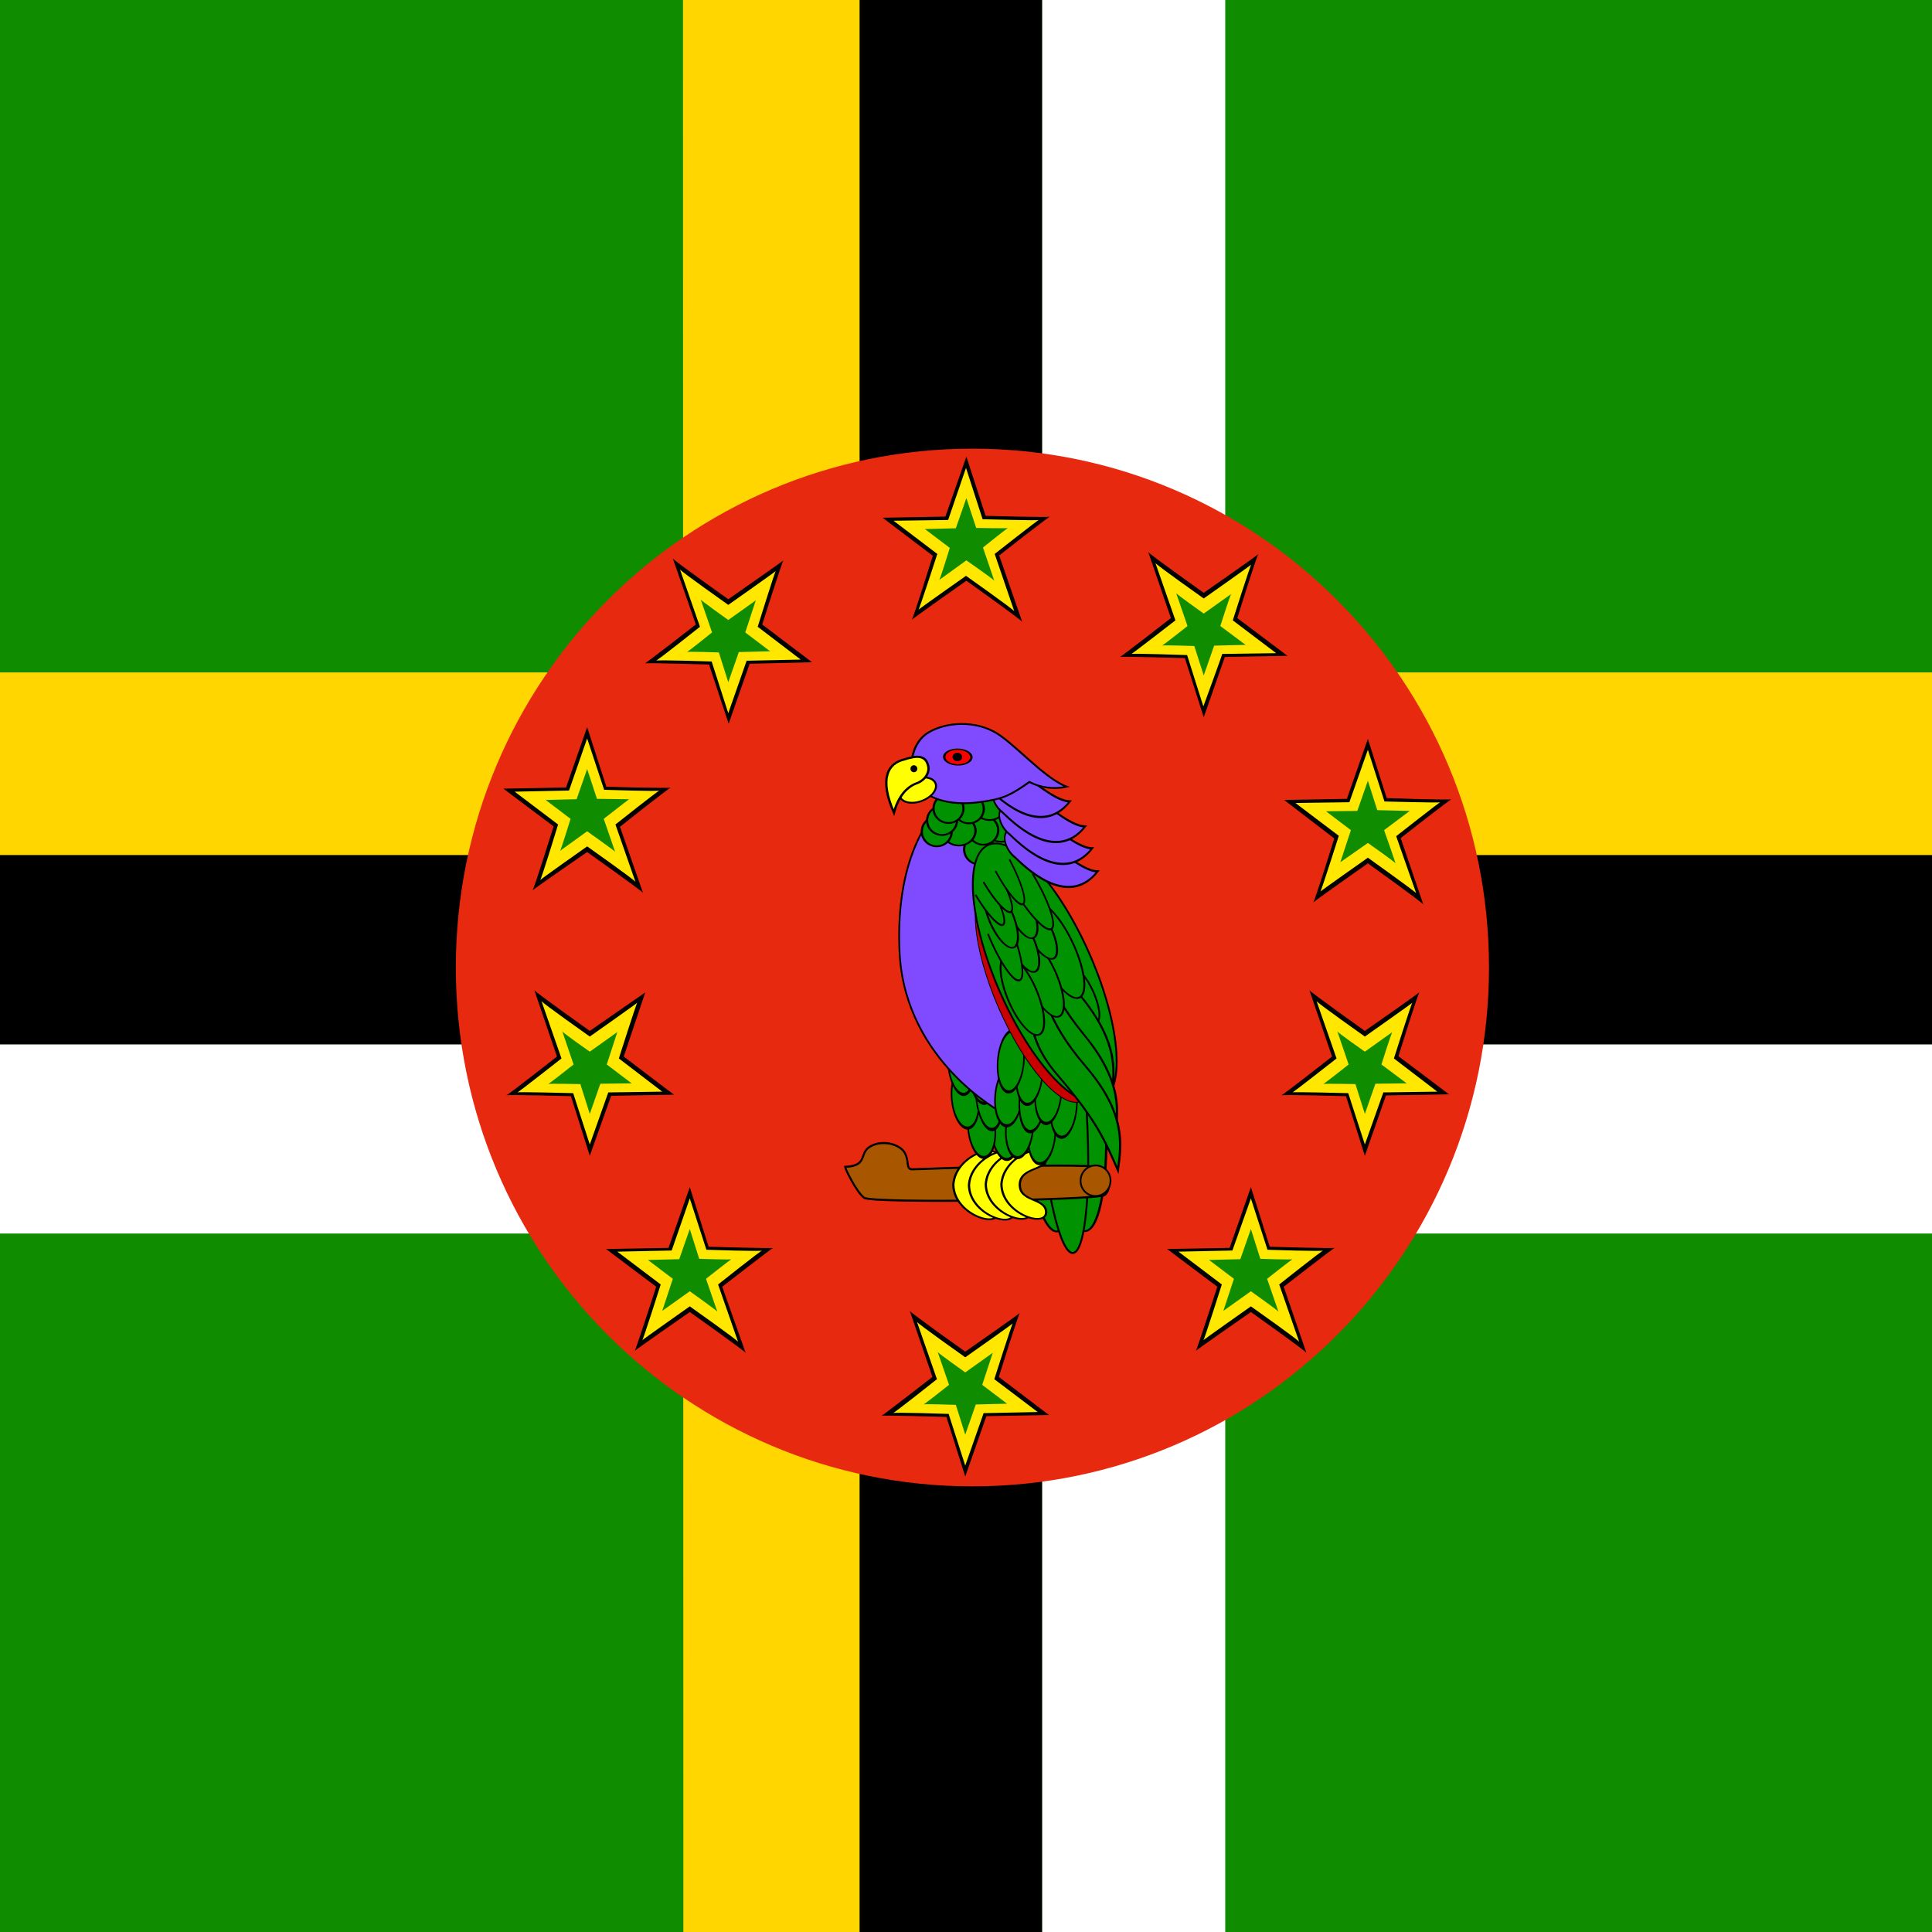
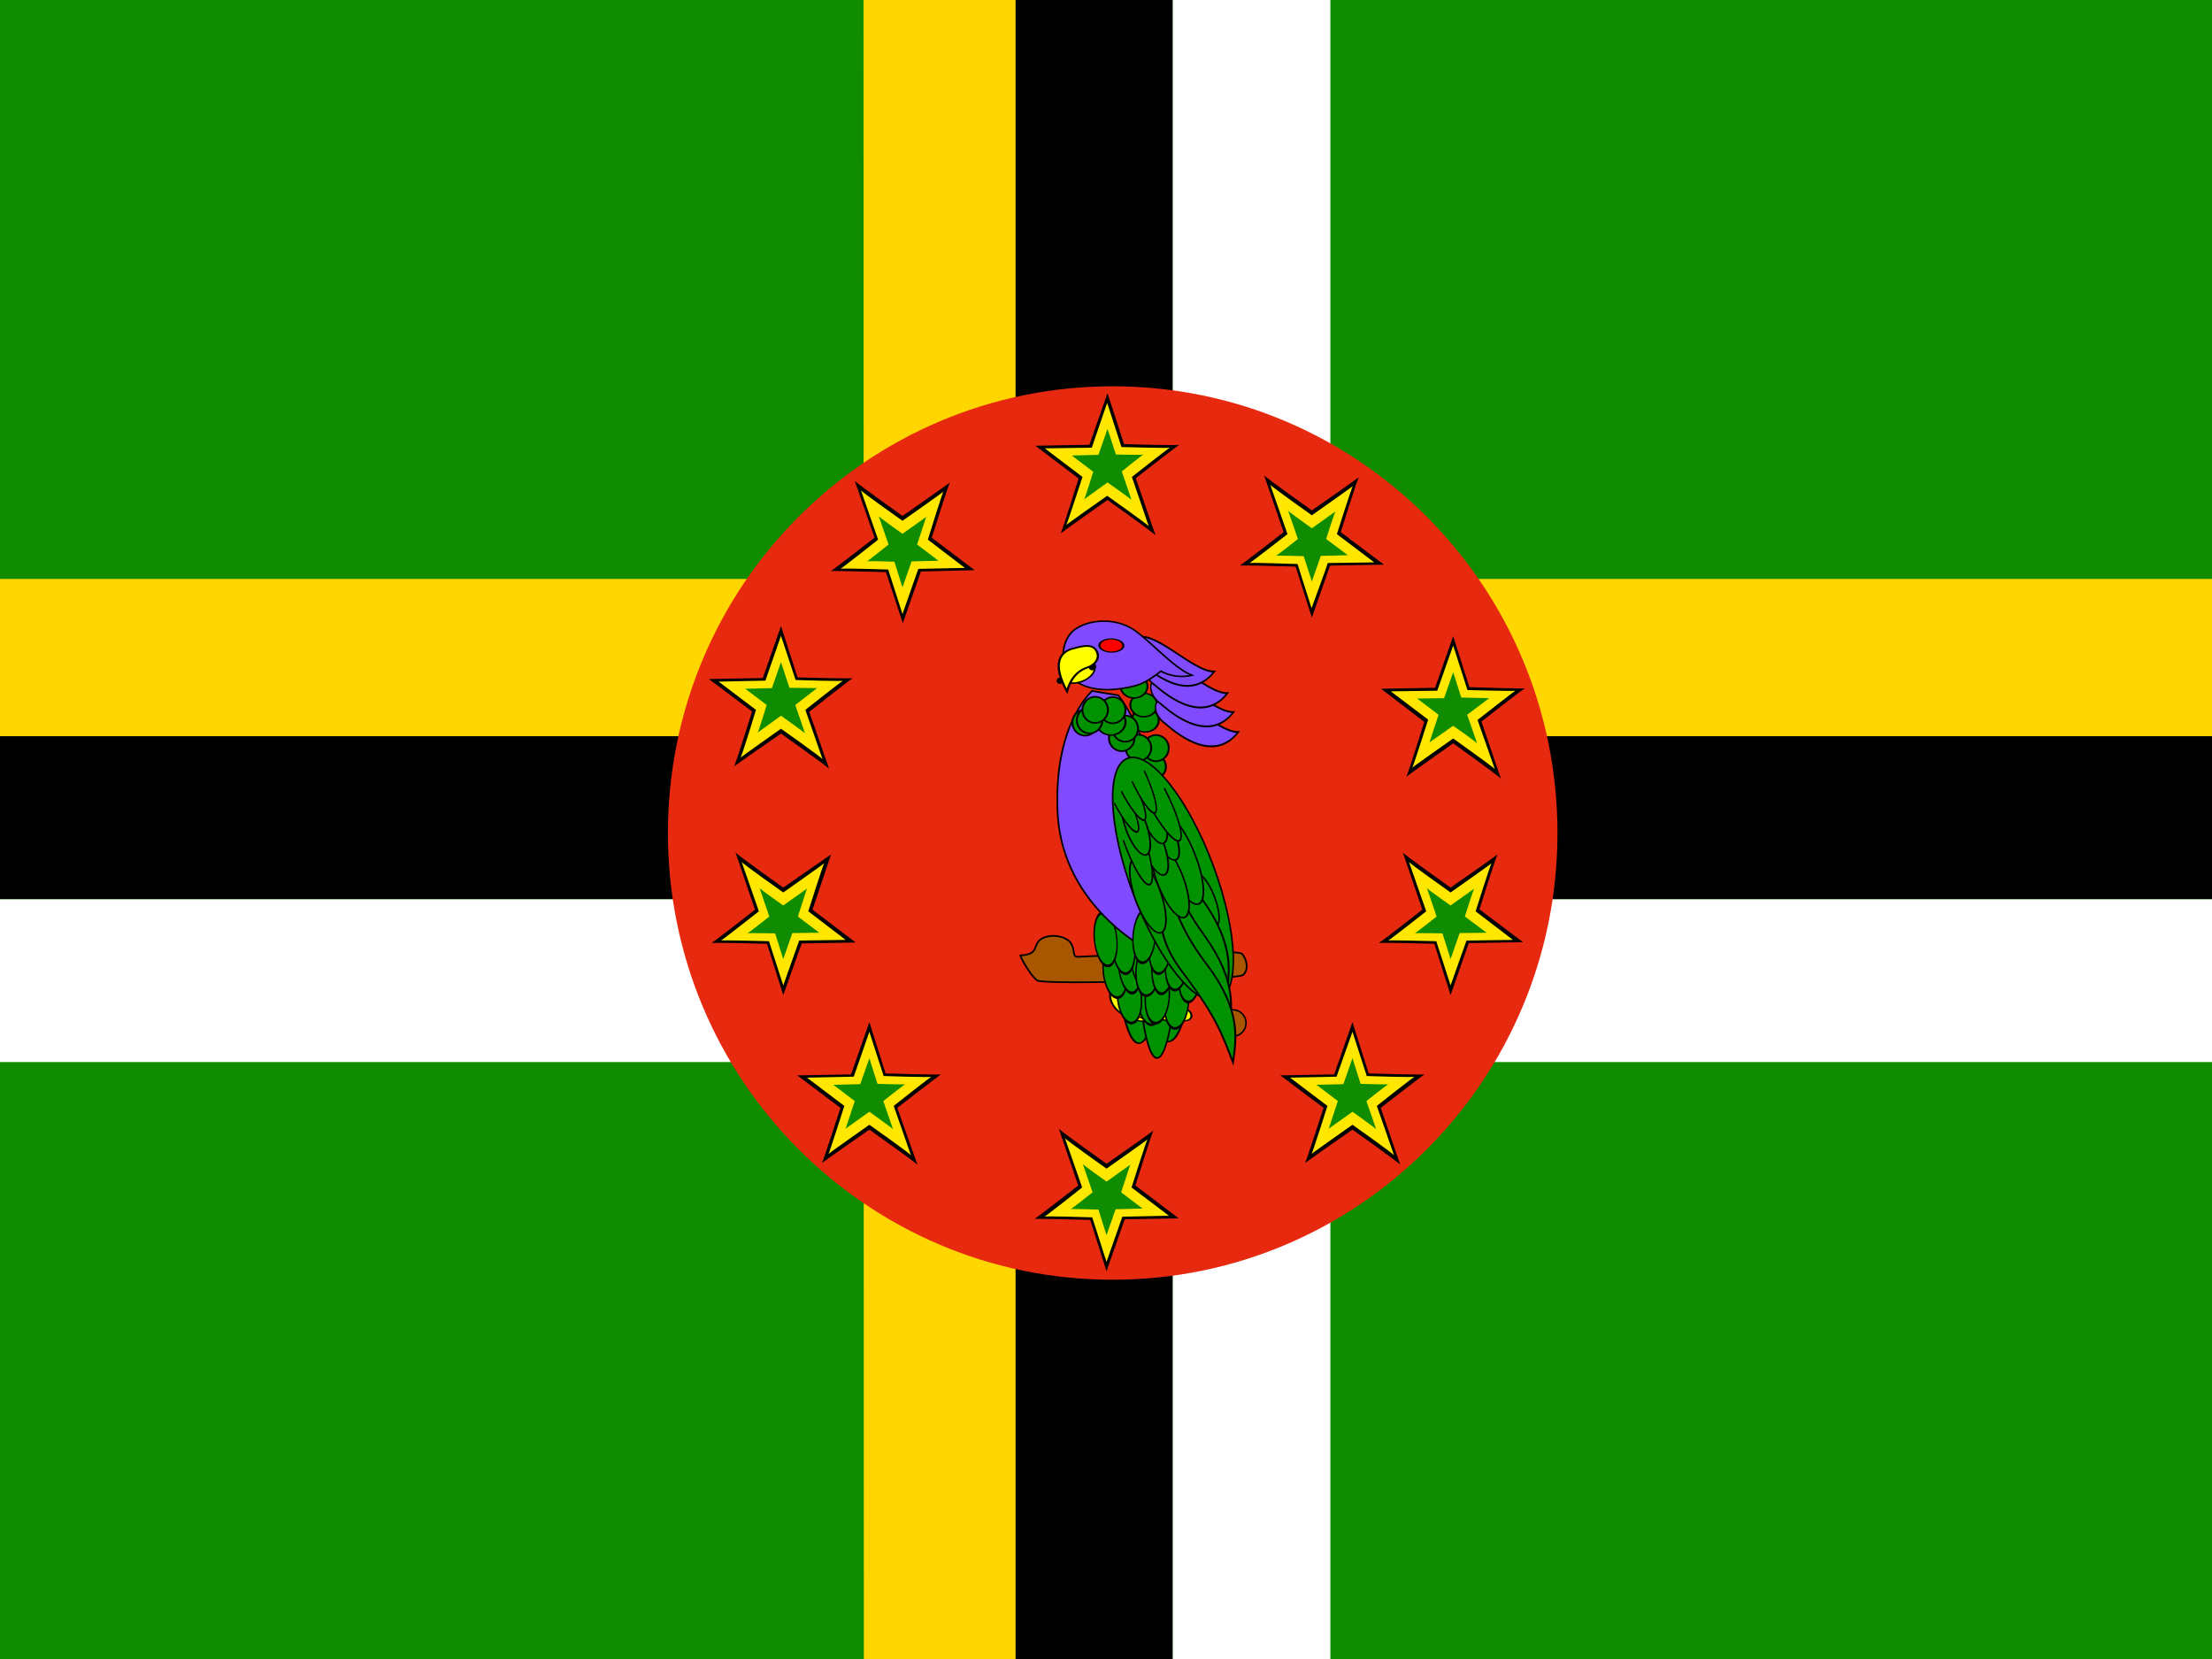
- <svg xmlns="http://www.w3.org/2000/svg" id="flag-icons-dm" viewBox="0 0 512 512">
+ <svg xmlns="http://www.w3.org/2000/svg" id="flag-icons-dm" viewBox="0 0 640 480">
  <defs>
    <clipPath id="a">
-       <path fill-opacity=".7" d="M0 0h512v512H0z" />
+       <path fill-opacity=".7" d="M-85 0h682.7v512H-85z" />
    </clipPath>
  </defs>
-   <g fill-rule="evenodd" clip-path="url(#a)">
+   <g fill-rule="evenodd" clip-path="url(#a)" transform="translate(79.7) scale(.94)">
    <path fill="#108c00" d="M-258.3 0H769.2v512H-258.3z" />
    <path fill="#ffd600" d="M-260 178.2H772.6v50.1H-260z" />
    <path fill="#ffd600" d="M181 0h48.5v512h-48.4z" />
    <path d="M227.8 0h48.4v512h-48.4z" />
    <path d="M-260 226.6H772.6v50.2H-260z" />
    <path fill="#fff" d="M-260 276.8H772.6v50.1H-260z" />
    <path fill="#fff" d="M276.2 0h48.5v512h-48.5z" />
    <rect width="273.8" height="275" x="-394.6" y="-393.9" fill="#e72910" ry="137.5" transform="scale(-1)" />
    <g stroke-width="1pt">
      <path d="m250.5 137 5.6-16 5.1 15.7s17.1.5 17.1.2-13.5 10.3-13.5 10.3l6.1 17.6c-.2-.5-14.8-10.9-14.8-10.9s-14.8 10.4-14.5 10.4 5.6-17 5.6-17l-13.3-10.1 16.6-.3z" />
      <path fill="#ffe700" d="M251.3 137.7 256 124l4.4 13.6s14.9.4 14.9.2-11.7 9-11.7 9l5.2 15.2c-.2-.5-12.8-9.4-12.8-9.4s-12.8 9-12.6 9 5-14.8 5-14.8l-11.6-8.8 14.4-.2z" />
      <path fill="#108c00" d="m253.3 140 2.8-8 2.6 7.9s8.5.2 8.5 0-6.7 5.2-6.7 5.2l3 8.8c-.1-.3-7.4-5.4-7.4-5.4l-7.2 5.2c.2 0 2.8-8.5 2.8-8.5l-6.6-5 8.2-.2z" />
    </g>
    <g stroke-width="1pt">
      <path d="m356.9 211.8 5.6-16 5 15.7s17.2.6 17.2.3-13.5 10.3-13.5 10.3l6 17.6c-.2-.5-14.7-10.9-14.7-10.9s-14.8 10.4-14.5 10.4 5.6-17 5.6-17L340.3 212l16.6-.3z" />
      <path fill="#ffe700" d="m357.6 212.6 4.9-13.9 4.4 13.7s14.8.4 14.8.2-11.7 9-11.7 9l5.3 15.1c-.2-.4-12.8-9.4-12.8-9.4s-12.8 9-12.6 9 4.9-14.8 4.9-14.8l-11.5-8.7 14.3-.2z" />
      <path fill="#108c00" d="m359.7 214.9 2.8-8 2.5 7.8 8.6.2-6.8 5.1s3.2 9 3 8.8c0-.3-7.3-5.4-7.3-5.4l-7.3 5.1 2.8-8.5-6.6-5 8.3-.1z" />
    </g>
    <g stroke-width="1pt">
      <path d="m325.9 330.6 5.6-16 5 15.8s17.2.5 17.2.3-13.5 10.3-13.5 10.3l6 17.5c-.2-.5-14.7-10.8-14.7-10.8S316.7 358 316.9 358s5.7-17 5.7-17l-13.3-10 16.6-.3z" />
      <path fill="#ffe700" d="m326.6 331.4 4.9-13.8 4.4 13.6s14.8.5 14.8.2-11.7 9-11.7 9l5.3 15.2c-.2-.5-12.8-9.4-12.8-9.4s-12.8 9-12.6 9 4.9-14.8 4.9-14.8l-11.5-8.7 14.3-.3z" />
      <path fill="#108c00" d="m328.7 333.7 2.8-8 2.5 7.9s8.6.3 8.6.1-6.8 5.2-6.8 5.2l3 8.7c0-.2-7.3-5.4-7.3-5.4l-7.3 5.2 2.8-8.5-6.6-5 8.3-.2z" />
    </g>
    <g stroke-width="1pt">
      <path d="m177.2 330.6 5.6-16 5 15.8s17.1.5 17.1.3-13.5 10.3-13.5 10.3l6.2 17.5c-.3-.5-14.8-10.8-14.8-10.8S168 358 168.2 358s5.7-17 5.7-17l-13.3-10 16.6-.3z" />
      <path fill="#ffe700" d="m178 331.4 4.8-13.8 4.4 13.6s14.8.5 14.8.2-11.7 9-11.7 9l5.3 15.2c-.2-.5-12.8-9.4-12.8-9.4s-12.8 9-12.6 9 4.9-14.8 4.9-14.8l-11.5-8.7 14.3-.3z" />
      <path fill="#108c00" d="m180 333.7 2.8-8 2.5 7.9s8.6.3 8.6.1-6.8 5.2-6.8 5.2l3 8.7c0-.2-7.3-5.4-7.3-5.4l-7.3 5.2 2.8-8.5-6.6-5 8.3-.2z" />
    </g>
    <g stroke-width="1pt">
      <path d="m150 208.7 5.6-16 5.1 15.8s17.1.5 17.1.2-13.5 10.4-13.5 10.4l6.1 17.5c-.3-.5-14.8-10.8-14.8-10.8S140.8 236 141.1 236s5.6-17 5.6-17l-13.3-10 16.6-.3z" />
      <path fill="#ffe700" d="m150.8 209.5 4.8-13.8 4.5 13.6s14.7.5 14.7.2-11.7 9-11.7 9l5.3 15.2c-.2-.5-12.8-9.4-12.8-9.4s-12.8 9-12.5 9 4.8-14.8 4.8-14.8l-11.5-8.7 14.4-.3z" />
      <path fill="#108c00" d="m152.8 211.8 2.8-8 2.6 7.9 8.5.1-6.7 5.2 3 8.7c-.1-.2-7.4-5.4-7.4-5.4l-7.2 5.2c.2 0 2.8-8.5 2.8-8.5l-6.6-5 8.2-.2z" />
    </g>
    <g stroke-width="1pt">
      <path d="m324.6 174.1-5.6 16-5-15.7s-17.2-.5-17.2-.3 13.5-10.3 13.5-10.3l-6-17.5c.2.5 14.7 10.8 14.7 10.8s14.8-10.3 14.5-10.3-5.6 17-5.6 17l13.3 10-16.6.3z" />
      <path fill="#ffe700" d="M323.9 173.3c0 .3-5 13.9-5 13.9l-4.3-13.6s-14.8-.5-14.8-.3 11.7-8.9 11.7-8.9l-5.3-15.2c.2.5 12.8 9.4 12.8 9.4s12.8-9 12.6-9-4.9 14.8-4.9 14.8l11.5 8.7-14.4.2z" />
      <path fill="#108c00" d="m321.8 171-2.8 8-2.5-7.8s-8.6-.3-8.6-.1 6.8-5.2 6.8-5.2l-3-8.7c0 .2 7.3 5.4 7.3 5.4l7.3-5.2c-.2 0-2.9 8.5-2.9 8.5l6.7 5-8.3.2z" />
    </g>
    <g stroke-width="1pt">
      <path d="m367.3 290.3-5.6 16-5-15.8s-17.2-.5-17.2-.2S353 280 353 280l-6-17.6c.2.5 14.7 10.8 14.7 10.8s14.8-10.3 14.5-10.3-5.6 17-5.6 17L384 290l-16.6.3z" />
      <path fill="#ffe700" d="m366.6 289.5-4.9 13.8-4.4-13.6s-14.8-.4-14.8-.2 11.7-9 11.7-9l-5.3-15.2c.2.5 12.8 9.4 12.8 9.4s12.8-9 12.6-9-4.9 14.8-4.9 14.8l11.5 8.8-14.4.2z" />
      <path fill="#108c00" d="m364.5 287.2-2.8 8-2.5-7.9s-8.6-.2-8.6 0 6.8-5.2 6.8-5.2l-3-8.8c0 .3 7.3 5.4 7.3 5.4l7.3-5.2c-.2 0-2.9 8.6-2.9 8.6l6.7 5-8.3.1z" />
    </g>
    <g stroke-width="1pt">
      <path d="m261.4 375.3-5.6 16-5-15.8s-17.2-.5-17.2-.3 13.5-10.3 13.5-10.3l-6-17.5c.2.5 14.7 10.8 14.7 10.8s14.8-10.3 14.5-10.3-5.6 17-5.6 17L278 375l-16.6.3z" />
      <path fill="#ffe700" d="m260.7 374.4-4.9 14-4.4-13.7s-14.8-.5-14.8-.2 11.7-9 11.7-9l-5.3-15.2c.2.5 12.8 9.4 12.8 9.4s12.8-9 12.6-9-4.9 14.8-4.9 14.8l11.5 8.7-14.3.3z" />
      <path fill="#108c00" d="m258.6 372.2-2.8 8-2.5-7.9s-8.6-.3-8.6-.1 6.8-5.2 6.8-5.2l-3-8.7c0 .2 7.3 5.4 7.3 5.4l7.3-5.2-2.8 8.5 6.6 5-8.3.2z" />
    </g>
    <g stroke-width="1pt">
      <path d="m162 290.3-5.7 16-5-15.8s-17.2-.5-17.2-.2 13.5-10.3 13.5-10.3l-6-17.6c.2.5 14.7 10.8 14.7 10.8L171 263l-5.7 17 13.3 10.1-16.6.3z" />
      <path fill="#ffe700" d="m161.2 289.5-4.9 13.8-4.4-13.6s-14.8-.4-14.8-.2 11.7-9 11.7-9l-5.3-15.2c.2.5 12.8 9.4 12.8 9.4s12.8-9 12.6-9-4.9 14.8-4.9 14.8l11.5 8.8-14.3.2z" />
      <path fill="#108c00" d="m159.1 287.2-2.8 8-2.5-7.9s-8.6-.2-8.6 0 6.8-5.2 6.8-5.2l-3-8.8c0 .3 7.3 5.4 7.3 5.4l7.3-5.2-2.8 8.6 6.6 5-8.3.1z" />
    </g>
    <g stroke-width="1pt">
      <path d="m198.7 175.8-5.6 16-5.2-15.7s-17-.5-17-.3 13.5-10.3 13.5-10.3l-6.1-17.5c.2.5 14.7 10.8 14.7 10.8s14.8-10.3 14.6-10.3-5.6 17-5.6 17l13.2 10-16.5.4z" />
      <path fill="#ffe700" d="m197.9 175-4.9 14-4.4-13.7s-14.8-.5-14.8-.2 11.7-9 11.7-9l-5.3-15.2c.2.5 12.8 9.4 12.8 9.4s12.8-9 12.6-9-4.8 14.8-4.8 14.8l11.4 8.7-14.3.3z" />
      <path fill="#108c00" d="m195.8 172.8-2.8 8-2.5-7.9s-8.5-.3-8.5-.1 6.7-5.2 6.7-5.2l-3-8.7c0 .2 7.3 5.4 7.3 5.4l7.3-5.2-2.8 8.5 6.6 5-8.3.2z" />
    </g>
-     <g transform="translate(-250.6 359.4) scale(1.036)">
-       <g fill="#009200" stroke="#000" stroke-width="2.5" transform="matrix(.164 -.016 .012 .184 429.8 -215.6)">
-         <ellipse cx="680.2" cy="586.1" rx="30.8" ry="189.8" transform="matrix(1.405 -.006 .008 1 -534.3 263.7)" />
-         <ellipse cx="680.2" cy="586.1" rx="30.8" ry="189.8" transform="matrix(1.486 -.006 .01 1 -547.2 267)" />
-         <ellipse cx="680.2" cy="586.1" rx="30.8" ry="189.8" transform="matrix(1.19 -.006 .007 1.105 -365 214.1)" />
+     <g transform="matrix(1.04 0 0 1.04 -250.6 359.4)">
+       <g fill="#009200" stroke="#000" stroke-width="2.5" transform="matrix(.16 -.02 0 .18 429.8 -215.6)">
+         <ellipse cx="680.2" cy="586.1" rx="30.8" ry="189.8" transform="matrix(1.4 0 0 1 -534.3 263.7)" />
+         <ellipse cx="680.2" cy="586.1" rx="30.8" ry="189.8" transform="matrix(1.5 0 0 1 -547.2 267)" />
+         <ellipse cx="680.2" cy="586.1" rx="30.8" ry="189.8" transform="matrix(1.2 0 0 1.1 -365 214.1)" />
      </g>
      <g stroke="#000" transform="translate(72.9 -9.8)">
-         <path fill="#a95600" stroke-width="2.5" d="M238.3 971.8c30-1.7 16.7-16.7 31.7-25s36.6-3.3 43.3 6.7c6.6 10 1.6 20 10 20 8.3 0 234.5-12.7 242.8-4.4 8.4 8.3 10 25 1.7 31.6s-294.5 14.4-304.5 7.7c-10-6.6-25-35-25-36.6z" transform="matrix(.202 .003 -.004 .214 340.9 -247.3)" />
-         <path fill="#ff0" stroke-width="3.9" d="M529.6 405.5c0 40 45.6 27.8 46.8 61.2-.7 35.4-76.7 3.5-78.6-61.2 1.9-64.8 75-98 76.7-61 1.2 30.6-45 21-45 61z" transform="matrix(.148 .002 -.003 .115 340.4 -81.7)" />
-         <path fill="#ff0" stroke-width="3.9" d="M529.6 405.5c0 40 45.6 27.8 46.8 61.2-.7 35.4-76.7 3.5-78.6-61.2 1.9-64.8 75-98 76.7-61 1.2 30.6-45 21-45 61z" transform="matrix(.148 .002 -.003 .115 344.4 -81.6)" />
-         <path fill="#ff0" stroke-width="3.9" d="M529.6 405.5c0 40 45.6 27.8 46.8 61.2-.7 35.4-76.7 3.5-78.6-61.2 1.9-64.8 75-98 76.7-61 1.2 30.6-45 21-45 61z" transform="matrix(.148 .002 -.003 .115 348.7 -81.8)" />
-         <path fill="#ff0" stroke-width="3.9" d="M529.6 405.5c0 40 45.6 27.8 46.8 61.2-.7 35.4-76.7 3.5-78.6-61.2 1.9-64.8 75-98 76.7-61 1.2 30.6-45 21-45 61z" transform="matrix(.148 .002 -.003 .115 352.7 -81.8)" />
-         <ellipse cx="478.4" cy="-41.1" fill="#a95600" stroke-width=".4" rx="3.5" ry="3.4" transform="matrix(1.095 .016 -.024 1.154 -75.6 4.7)" />
+         <path fill="#a95600" stroke-width=".5" d="M388.5-53c6-.3 3.4-3.3 6.4-5 3-1.6 7.3-.6 8.6 1.4 1.3 2 .3 4 2 4s47-2.5 48.6-.9c1.6 1.7 2 5 .3 6.3-1.6 1.4-58.9 3-60.9 1.6s-5-7-5-7.4z" />
+         <path fill="#ff0" stroke-width="3.9" d="M529.6 405.5c0 40 45.6 27.8 46.8 61.2-.7 35.4-76.7 3.5-78.6-61.2 1.9-64.8 75-98 76.7-61 1.2 30.6-45 21-45 61z" transform="matrix(.15 0 0 .1 340.4 -81.7)" />
+         <path fill="#ff0" stroke-width="3.9" d="M529.6 405.5c0 40 45.6 27.8 46.8 61.2-.7 35.4-76.7 3.5-78.6-61.2 1.9-64.8 75-98 76.7-61 1.2 30.6-45 21-45 61z" transform="matrix(.15 0 0 .1 344.4 -81.6)" />
+         <path fill="#ff0" stroke-width="3.9" d="M529.6 405.5c0 40 45.6 27.8 46.8 61.2-.7 35.4-76.7 3.5-78.6-61.2 1.9-64.8 75-98 76.7-61 1.2 30.6-45 21-45 61z" transform="matrix(.15 0 0 .1 348.7 -81.8)" />
+         <path fill="#ff0" stroke-width="3.9" d="M529.6 405.5c0 40 45.6 27.8 46.8 61.2-.7 35.4-76.7 3.5-78.6-61.2 1.9-64.8 75-98 76.7-61 1.2 30.6-45 21-45 61z" transform="matrix(.15 0 0 .1 352.7 -81.8)" />
+         <ellipse cx="478.4" cy="-41.1" fill="#a95600" stroke-width=".4" rx="3.5" ry="3.4" transform="matrix(1.1 .02 -.02 1.15 -75.6 4.7)" />
      </g>
      <g fill="#009200" stroke="#000" stroke-width="2.5" transform="rotate(-5.8 688.4 -625.2)">
-         <ellipse cx="427.1" cy="905" rx="20.8" ry="24.1" transform="matrix(.166 -.008 .002 .315 369.8 -361.6)" />
-         <ellipse cx="427.1" cy="905" rx="20.8" ry="24.1" transform="matrix(.166 -.008 .002 .315 364 -362.7)" />
-         <ellipse cx="427.1" cy="905" rx="20.8" ry="24.1" transform="matrix(.166 -.008 .002 .315 360.6 -370.6)" />
-         <ellipse cx="427.1" cy="905" rx="20.8" ry="24.1" transform="matrix(.16 -.01 .002 .348 369.3 -399.4)" />
-         <ellipse cx="427.1" cy="905" rx="20.8" ry="24.1" transform="matrix(.16 -.008 .002 .326 377.4 -379)" />
-         <ellipse cx="427.1" cy="905" rx="20.8" ry="24.1" transform="matrix(.16 -.008 .002 .326 373.2 -382.2)" />
-         <ellipse cx="427.1" cy="905" rx="20.8" ry="24.1" transform="matrix(.16 -.008 .002 .326 368 -386.7)" />
-         <ellipse cx="427.1" cy="905" rx="20.8" ry="24.1" transform="matrix(.16 -.008 .002 .326 363 -389.5)" />
+         <ellipse cx="427.1" cy="905" rx="20.8" ry="24.1" transform="matrix(.17 0 0 .32 369.8 -361.6)" />
+         <ellipse cx="427.1" cy="905" rx="20.8" ry="24.1" transform="matrix(.17 0 0 .32 364 -362.7)" />
+         <ellipse cx="427.1" cy="905" rx="20.8" ry="24.1" transform="matrix(.17 0 0 .32 360.6 -370.6)" />
+         <ellipse cx="427.1" cy="905" rx="20.8" ry="24.1" transform="matrix(.16 0 0 .35 369.3 -399.4)" />
+         <ellipse cx="427.1" cy="905" rx="20.8" ry="24.1" transform="matrix(.16 0 0 .33 377.4 -379)" />
+         <ellipse cx="427.1" cy="905" rx="20.8" ry="24.1" transform="matrix(.16 0 0 .33 373.2 -382.2)" />
+         <ellipse cx="427.1" cy="905" rx="20.8" ry="24.1" transform="matrix(.16 0 0 .33 368 -386.7)" />
+         <ellipse cx="427.1" cy="905" rx="20.8" ry="24.1" transform="matrix(.16 0 0 .33 363 -389.5)" />
      </g>
-       <path fill="#804bff" stroke="#000" stroke-width="2.5" d="M173.2 346.4s-54.2 64.9-21.3 208.8C186 699.8 331 745 331 745s26.5-47.5 1.7-164c-40-170-116.1-234.6-116.1-234.6h-43.3z" transform="matrix(.177 .032 -.03 .182 461.8 -208.6)" />
+       <path fill="#804bff" stroke="#000" stroke-width=".5" d="M482.6-141s-11.7 10-10.1 36.9c1.8 27 26.5 39.5 26.5 39.5s6.2-7.7 5.2-29.5c-2-31.8-13.8-45.7-13.8-45.7l-7.8-1.3z" />
      <g fill="#009200" stroke="#000" stroke-width="2.5" transform="rotate(4.5 181 769.9)">
-         <ellipse cx="427.1" cy="905" rx="20.8" ry="24.1" transform="matrix(.166 -.008 .002 .315 369.8 -361.6)" />
-         <ellipse cx="427.1" cy="905" rx="20.8" ry="24.1" transform="matrix(.166 -.008 .002 .315 364 -362.7)" />
-         <ellipse cx="427.1" cy="905" rx="20.8" ry="24.1" transform="matrix(.166 -.008 .002 .315 360.6 -370.6)" />
-         <ellipse cx="427.1" cy="905" rx="20.8" ry="24.1" transform="matrix(.16 -.01 .002 .348 369.3 -399.4)" />
-         <ellipse cx="427.1" cy="905" rx="20.8" ry="24.1" transform="matrix(.16 -.008 .002 .326 377.4 -379)" />
-         <ellipse cx="427.1" cy="905" rx="20.8" ry="24.1" transform="matrix(.16 -.008 .002 .326 373.2 -382.2)" />
-         <ellipse cx="427.1" cy="905" rx="20.8" ry="24.1" transform="matrix(.16 -.008 .002 .326 368 -386.7)" />
-         <ellipse cx="427.1" cy="905" rx="20.8" ry="24.1" transform="matrix(.16 -.008 .002 .326 363 -389.5)" />
+         <ellipse cx="427.1" cy="905" rx="20.8" ry="24.1" transform="matrix(.17 0 0 .32 369.8 -361.6)" />
+         <ellipse cx="427.1" cy="905" rx="20.8" ry="24.1" transform="matrix(.17 0 0 .32 364 -362.7)" />
+         <ellipse cx="427.1" cy="905" rx="20.8" ry="24.1" transform="matrix(.17 0 0 .32 360.6 -370.6)" />
+         <ellipse cx="427.1" cy="905" rx="20.8" ry="24.1" transform="matrix(.16 0 0 .35 369.3 -399.4)" />
+         <ellipse cx="427.1" cy="905" rx="20.8" ry="24.1" transform="matrix(.16 0 0 .33 377.4 -379)" />
+         <ellipse cx="427.1" cy="905" rx="20.8" ry="24.1" transform="matrix(.16 0 0 .33 373.2 -382.2)" />
+         <ellipse cx="427.1" cy="905" rx="20.8" ry="24.1" transform="matrix(.16 0 0 .33 368 -386.7)" />
+         <ellipse cx="427.1" cy="905" rx="20.8" ry="24.1" transform="matrix(.16 0 0 .33 363 -389.5)" />
      </g>
-       <ellipse cx="624.4" cy="606.1" fill="#c90000" stroke="#000" stroke-width="1pt" rx="58.3" ry="186.5" transform="matrix(.157 -.06 .064 .148 369.6 -145)" />
+       <ellipse cx="624.4" cy="606.1" fill="#c90000" stroke="#000" stroke-width="1pt" rx="58.3" ry="186.5" transform="matrix(.16 -.06 .06 .15 369.6 -145)" />
      <g fill="#009200" stroke="#000" transform="rotate(1 242.4 -1957.8)">
-         <ellipse cx="218.1" cy="356.8" stroke-width="1.5" rx="10.8" ry="12.9" transform="matrix(.395 0 0 .293 445 -230.5)" />
-         <ellipse cx="218.1" cy="356.8" stroke-width="1.6" rx="10.8" ry="12.9" transform="matrix(.354 0 0 .293 457.2 -236)" />
-         <ellipse cx="218.1" cy="356.8" stroke-width="1.6" rx="10.8" ry="12.9" transform="matrix(.354 0 0 .293 452 -236)" />
-         <ellipse cx="218.1" cy="356.8" stroke-width="1.6" rx="10.8" ry="12.9" transform="matrix(.37 0 0 .275 449.5 -233.5)" />
-         <ellipse cx="218.1" cy="356.8" stroke-width="1.6" rx="10.8" ry="12.9" transform="matrix(.37 0 0 .275 449 -238)" />
-         <ellipse cx="218.1" cy="356.8" stroke-width="1.6" rx="10.8" ry="12.9" transform="matrix(.354 0 0 .293 447 -238.8)" />
-         <ellipse cx="218.1" cy="356.8" stroke-width="1.6" rx="10.8" ry="12.9" transform="matrix(.354 0 0 .287 448 -241.6)" />
-         <ellipse cx="218.1" cy="356.8" stroke-width="1.5" rx="10.8" ry="12.9" transform="matrix(.395 0 0 .293 432.8 -243.5)" />
-         <ellipse cx="218.1" cy="356.8" stroke-width="1.6" rx="10.8" ry="12.9" transform="matrix(.37 0 0 .275 446 -243.5)" />
-         <ellipse cx="218.1" cy="356.8" stroke-width="1.6" rx="10.8" ry="12.9" transform="matrix(.354 0 0 .287 444.2 -247)" />
-         <ellipse cx="218.1" cy="356.8" stroke-width="1.6" rx="10.8" ry="12.9" transform="matrix(.354 0 0 .293 436.1 -243.2)" />
-         <ellipse cx="218.1" cy="356.8" stroke-width="1.6" rx="10.8" ry="12.9" transform="matrix(.354 0 0 .287 437.4 -243.9)" />
-         <ellipse cx="218.1" cy="356.8" stroke-width="1.6" rx="10.8" ry="12.9" transform="matrix(.354 0 0 .287 439 -247)" />
+         <ellipse cx="218.1" cy="356.8" stroke-width="1.5" rx="10.8" ry="12.9" transform="matrix(.4 0 0 .3 445 -230.5)" />
+         <ellipse cx="218.1" cy="356.8" stroke-width="1.6" rx="10.8" ry="12.9" transform="matrix(.35 0 0 .3 457.2 -236)" />
+         <ellipse cx="218.1" cy="356.8" stroke-width="1.6" rx="10.8" ry="12.9" transform="matrix(.35 0 0 .3 452 -236)" />
+         <ellipse cx="218.1" cy="356.8" stroke-width="1.6" rx="10.8" ry="12.9" transform="matrix(.37 0 0 .27 449.5 -233.5)" />
+         <ellipse cx="218.1" cy="356.8" stroke-width="1.6" rx="10.8" ry="12.9" transform="matrix(.37 0 0 .27 449 -238)" />
+         <ellipse cx="218.1" cy="356.8" stroke-width="1.6" rx="10.8" ry="12.9" transform="matrix(.35 0 0 .3 447 -238.8)" />
+         <ellipse cx="218.1" cy="356.8" stroke-width="1.6" rx="10.8" ry="12.9" transform="matrix(.35 0 0 .3 448 -241.6)" />
+         <ellipse cx="218.1" cy="356.8" stroke-width="1.5" rx="10.8" ry="12.9" transform="matrix(.4 0 0 .3 432.8 -243.5)" />
+         <ellipse cx="218.1" cy="356.8" stroke-width="1.6" rx="10.8" ry="12.9" transform="matrix(.37 0 0 .27 446 -243.5)" />
+         <ellipse cx="218.1" cy="356.8" stroke-width="1.6" rx="10.8" ry="12.9" transform="matrix(.35 0 0 .3 444.2 -247)" />
+         <ellipse cx="218.1" cy="356.8" stroke-width="1.6" rx="10.8" ry="12.9" transform="matrix(.35 0 0 .3 436.1 -243.2)" />
+         <ellipse cx="218.1" cy="356.8" stroke-width="1.6" rx="10.8" ry="12.9" transform="matrix(.35 0 0 .3 437.4 -243.9)" />
+         <ellipse cx="218.1" cy="356.8" stroke-width="1.6" rx="10.8" ry="12.9" transform="matrix(.35 0 0 .3 439 -247)" />
      </g>
-       <g fill="#009200" stroke="#000" transform="matrix(.18 -.005 .004 .185 421 -216.8)">
-         <ellipse cx="528.7" cy="564.5" stroke-width="2.5" rx="67.4" ry="205.6" transform="matrix(.976 -.308 .363 .874 -245.8 324.4)" />
+       <g fill="#009200" stroke="#000" transform="matrix(.18 0 0 .2 421 -216.8)">
+         <ellipse cx="528.7" cy="564.5" stroke-width="2.5" rx="67.4" ry="205.6" transform="matrix(.98 -.3 .36 .87 -245.8 324.4)" />
        <ellipse cx="528.7" cy="646.1" stroke-width="2.5" rx="13.3" ry="40.8" transform="rotate(-23.4 630.5 660.9)" />
-         <path stroke-width="1.5" d="M139.9 644c0 57.7-18.8 86.2-34.6 110.3 7.5-32.5 13-52.6 13-110.3 0-57.7 29.5-85.3 40.3-102-4.2 16.7-18.7 44.3-18.7 102z" transform="matrix(1.883 -.456 .953 1.182 -352.3 -10)" />
-         <path stroke-width="1.5" d="M139.9 644c0 57.7-18.8 86.2-34.6 110.3 7.5-32.5 13-52.6 13-110.3 0-57.7 29.5-85.3 40.3-102-4.2 16.7-18.7 44.3-18.7 102z" transform="matrix(1.883 -.456 .953 1.182 -348.4 44)" />
-         <path stroke-width="1.5" d="M139.9 644c0 57.7-18.8 86.2-34.6 110.3 7.5-32.5 13-52.6 13-110.3 0-57.7 29.5-85.3 40.3-102-4.2 16.7-18.7 44.3-18.7 102z" transform="matrix(1.873 -.495 .978 1.162 -362 105.8)" />
-         <ellipse cx="528.7" cy="646.1" stroke-width="1.4" rx="13.3" ry="40.8" transform="matrix(1.81 -.4 .7 1.635 -915.6 -221)" />
-         <ellipse cx="528.7" cy="646.1" stroke-width="1.6" rx="13.3" ry="40.8" transform="matrix(1.626 -.23 .542 1.353 -739.5 -91.8)" />
-         <ellipse cx="528.7" cy="646.1" stroke-width="1.6" rx="13.3" ry="40.8" transform="matrix(1.63 -.197 .513 1.363 -750.6 -91.8)" />
-         <ellipse cx="528.7" cy="646.1" stroke-width="2.1" rx="13.3" ry="40.8" transform="matrix(1.314 -.2 .47 1.01 -531 47.6)" />
-         <ellipse cx="528.7" cy="646.1" stroke-width="2.1" rx="13.3" ry="40.8" transform="matrix(1.326 -.13 .403 1.033 -517.9 12.2)" />
-         <path stroke-width="2.1" d="M145.7 569.5c0 34-6.7 61.6-15 61.6s-15-27.6-15-61.6" transform="matrix(1.025 -.493 .464 1.177 12.8 -14.5)" />
-         <ellipse cx="528.7" cy="646.1" stroke-width="2.1" rx="13.3" ry="40.8" transform="matrix(1.326 -.13 .403 1.033 -519.5 -34.4)" />
-         <ellipse cx="528.7" cy="646.1" stroke-width="2.1" rx="13.3" ry="40.8" transform="matrix(1.33 -.105 .38 1.04 -534 -40.1)" />
-         <path stroke-width="2.9" d="M145.7 569.5c0 34-6.7 61.6-15 61.6s-15-27.6-15-61.6" transform="matrix(.672 -.472 .46 .8 39.5 143.3)" />
-         <path stroke-width="2.9" d="M145.7 569.5c0 34-6.7 61.6-15 61.6s-15-27.6-15-61.6" transform="matrix(.672 -.472 .46 .8 51.1 125.8)" />
-         <path stroke-width="2.1" d="M145.7 569.5c0 34-6.7 61.6-15 61.6s-15-27.6-15-61.6" transform="matrix(.937 -.645 .64 1.092 -40.2 -10.7)" />
-         <path stroke-width="2.7" d="M145.7 569.5c0 34-6.7 61.6-15 61.6s-15-27.6-15-61.6" transform="matrix(.672 -.52 .46 .88 68.6 71.2)" />
+         <path stroke-width="1.5" d="M139.9 644c0 57.7-18.8 86.2-34.6 110.3 7.5-32.5 13-52.6 13-110.3 0-57.7 29.5-85.3 40.3-102-4.2 16.7-18.7 44.3-18.7 102z" transform="matrix(1.88 -.46 .95 1.18 -352.3 -10)" />
+         <path stroke-width="1.5" d="M139.9 644c0 57.7-18.8 86.2-34.6 110.3 7.5-32.5 13-52.6 13-110.3 0-57.7 29.5-85.3 40.3-102-4.2 16.7-18.7 44.3-18.7 102z" transform="matrix(1.88 -.46 .95 1.18 -348.4 44)" />
+         <path stroke-width="1.5" d="M139.9 644c0 57.7-18.8 86.2-34.6 110.3 7.5-32.5 13-52.6 13-110.3 0-57.7 29.5-85.3 40.3-102-4.2 16.7-18.7 44.3-18.7 102z" transform="matrix(1.87 -.5 .98 1.16 -362 105.8)" />
+         <ellipse cx="528.7" cy="646.1" stroke-width="1.4" rx="13.3" ry="40.8" transform="matrix(1.8 -.4 .7 1.64 -915.6 -221)" />
+         <ellipse cx="528.7" cy="646.1" stroke-width="1.6" rx="13.3" ry="40.8" transform="matrix(1.63 -.23 .54 1.35 -739.5 -91.8)" />
+         <ellipse cx="528.7" cy="646.1" stroke-width="1.6" rx="13.3" ry="40.8" transform="matrix(1.63 -.2 .5 1.36 -750.6 -91.8)" />
+         <ellipse cx="528.7" cy="646.1" stroke-width="2.1" rx="13.3" ry="40.8" transform="matrix(1.3 -.2 .47 1 -531 47.6)" />
+         <ellipse cx="528.7" cy="646.1" stroke-width="2.1" rx="13.3" ry="40.8" transform="matrix(1.33 -.13 .4 1.03 -517.9 12.2)" />
+         <path stroke-width="2.1" d="M145.7 569.5c0 34-6.7 61.6-15 61.6s-15-27.6-15-61.6" transform="matrix(1.03 -.5 .46 1.18 12.8 -14.5)" />
+         <ellipse cx="528.7" cy="646.1" stroke-width="2.1" rx="13.3" ry="40.8" transform="matrix(1.33 -.13 .4 1.03 -519.5 -34.4)" />
+         <ellipse cx="528.7" cy="646.1" stroke-width="2.1" rx="13.3" ry="40.8" transform="matrix(1.33 -.1 .38 1.04 -534 -40.1)" />
+         <path stroke-width="2.9" d="M145.7 569.5c0 34-6.7 61.6-15 61.6s-15-27.6-15-61.6" transform="matrix(.67 -.47 .46 .8 39.5 143.3)" />
+         <path stroke-width="2.9" d="M145.7 569.5c0 34-6.7 61.6-15 61.6s-15-27.6-15-61.6" transform="matrix(.67 -.47 .46 .8 51.1 125.8)" />
+         <path stroke-width="2.1" d="M145.7 569.5c0 34-6.7 61.6-15 61.6s-15-27.6-15-61.6" transform="matrix(.94 -.64 .64 1.1 -40.2 -10.7)" />
+         <path stroke-width="2.7" d="M145.7 569.5c0 34-6.7 61.6-15 61.6s-15-27.6-15-61.6" transform="matrix(.67 -.52 .46 .88 68.6 71.2)" />
      </g>
      <g fill="#804bff" stroke="#000" stroke-width="2.5">
-         <path d="M276.3 345.4c-12.3 9.2.4 25.2 12 30.7 13 7.7 86.6 58.2 136.3 12-40.8.8-118.7-63.2-148.3-42.7z" transform="matrix(.156 .007 -.004 .225 458 -214.3)" />
-         <path d="M276.3 345.4c-12.3 9.2.4 25.2 12 30.7 13 7.7 86.6 58.2 136.3 12-40.8.8-118.7-63.2-148.3-42.7z" transform="matrix(.156 .007 -.004 .225 456.6 -220.2)" />
-         <path d="M276.3 345.4c-12.3 9.2.4 25.2 12 30.7 13 7.7 86.6 58.2 136.3 12-40.8.8-118.7-63.2-148.3-42.7z" transform="matrix(.156 .007 -.004 .225 454.8 -225.8)" />
-         <path d="M276.3 345.4c-12.3 9.2.4 25.2 12 30.7 13 7.7 86.6 58.2 136.3 12-40.8.8-118.7-63.2-148.3-42.7z" transform="matrix(.156 .007 -.004 .225 450.9 -232.2)" />
+         <path d="M276.3 345.4c-12.3 9.2.4 25.2 12 30.7 13 7.7 86.6 58.2 136.3 12-40.8.8-118.7-63.2-148.3-42.7z" transform="matrix(.16 0 0 .22 458 -214.3)" />
+         <path d="M276.3 345.4c-12.3 9.2.4 25.2 12 30.7 13 7.7 86.6 58.2 136.3 12-40.8.8-118.7-63.2-148.3-42.7z" transform="matrix(.16 0 0 .22 456.6 -220.2)" />
+         <path d="M276.3 345.4c-12.3 9.2.4 25.2 12 30.7 13 7.7 86.6 58.2 136.3 12-40.8.8-118.7-63.2-148.3-42.7z" transform="matrix(.16 0 0 .22 454.8 -225.8)" />
+         <path d="M276.3 345.4c-12.3 9.2.4 25.2 12 30.7 13 7.7 86.6 58.2 136.3 12-40.8.8-118.7-63.2-148.3-42.7z" transform="matrix(.16 0 0 .22 450.9 -232.2)" />
      </g>
      <g transform="rotate(1 -589.6 681.6)">
-         <path fill="#804bff" stroke="#000" stroke-width="2.5" d="M211.2 247.3c21.7-12 56.6-9.8 79.7 11.2 19.4 17 45.3 75.2 70.3 92.8a57.7 57.7 0 0 1-42.2-15.2c-28.8 15.5-38.1 16.7-64 15.7-35.8-1.4-62.4-17.7-68-40.6-6.3-21.8 4.8-52.5 24.2-63.9z" transform="matrix(.21 -.04 .047 .18 407.8 -213.6)" />
-         <ellipse cx="287.2" cy="323" fill="red" stroke="#000" stroke-width="2.5" rx="14.2" ry="15" transform="matrix(.245 0 0 .134 401.8 -215.2)" />
-         <ellipse cx="204.6" cy="348.3" fill="#ff0" stroke="#000" stroke-width="2.5" rx="23.3" ry="15.9" transform="matrix(.194 -.076 .068 .173 398.7 -208)" />
-         <circle cx="283.9" cy="333.9" r="5.8" transform="matrix(.214 0 0 .185 411.3 -233.7)" />
-         <path fill="#ff0" stroke="#000" stroke-width="6.6" d="M516.8 260.3c4.4 18-6.7 43-33.1 52.6-26.8 13.2-46.1 41.8-55.7 88-47.2-103.2-23-148.3 20.6-160.3 37.4-14.4 60.4-13.4 68.2 19.7z" transform="matrix(.092 0 -.003 .085 417.9 -191.5)" />
-         <circle cx="199" cy="362.4" r="4.7" transform="matrix(.187 -.013 .014 .19 418.7 -235)" />
+         <path fill="#804bff" stroke="#000" stroke-width="2.5" d="M211.2 247.3c21.7-12 56.6-9.8 79.7 11.2 19.4 17 45.3 75.2 70.3 92.8a57.7 57.7 0 0 1-42.2-15.2c-28.8 15.5-38.1 16.7-64 15.7-35.8-1.4-62.4-17.7-68-40.6-6.3-21.8 4.8-52.5 24.2-63.9z" transform="matrix(.2 -.04 .05 .18 407.8 -213.6)" />
+         <ellipse cx="287.2" cy="323" fill="red" stroke="#000" stroke-width="2.5" rx="14.2" ry="15" transform="matrix(.25 0 0 .13 401.8 -215.2)" />
+         <ellipse cx="204.6" cy="348.3" fill="#ff0" stroke="#000" stroke-width="2.5" rx="23.3" ry="15.9" transform="matrix(.2 -.08 .07 .17 398.7 -208)" />
+         <circle cx="283.9" cy="333.9" r="5.8" transform="matrix(.2 0 0 .2 411.3 -233.7)" />
+         <path fill="#ff0" stroke="#000" stroke-width="6.6" d="M516.8 260.3c4.4 18-6.7 43-33.1 52.6-26.8 13.2-46.1 41.8-55.7 88-47.2-103.2-23-148.3 20.6-160.3 37.4-14.4 60.4-13.4 68.2 19.7z" transform="matrix(.1 0 0 .08 417.9 -191.5)" />
+         <circle cx="199" cy="362.4" r="4.7" transform="matrix(.2 0 0 .2 418.7 -235)" />
      </g>
    </g>
  </g>
</svg>
